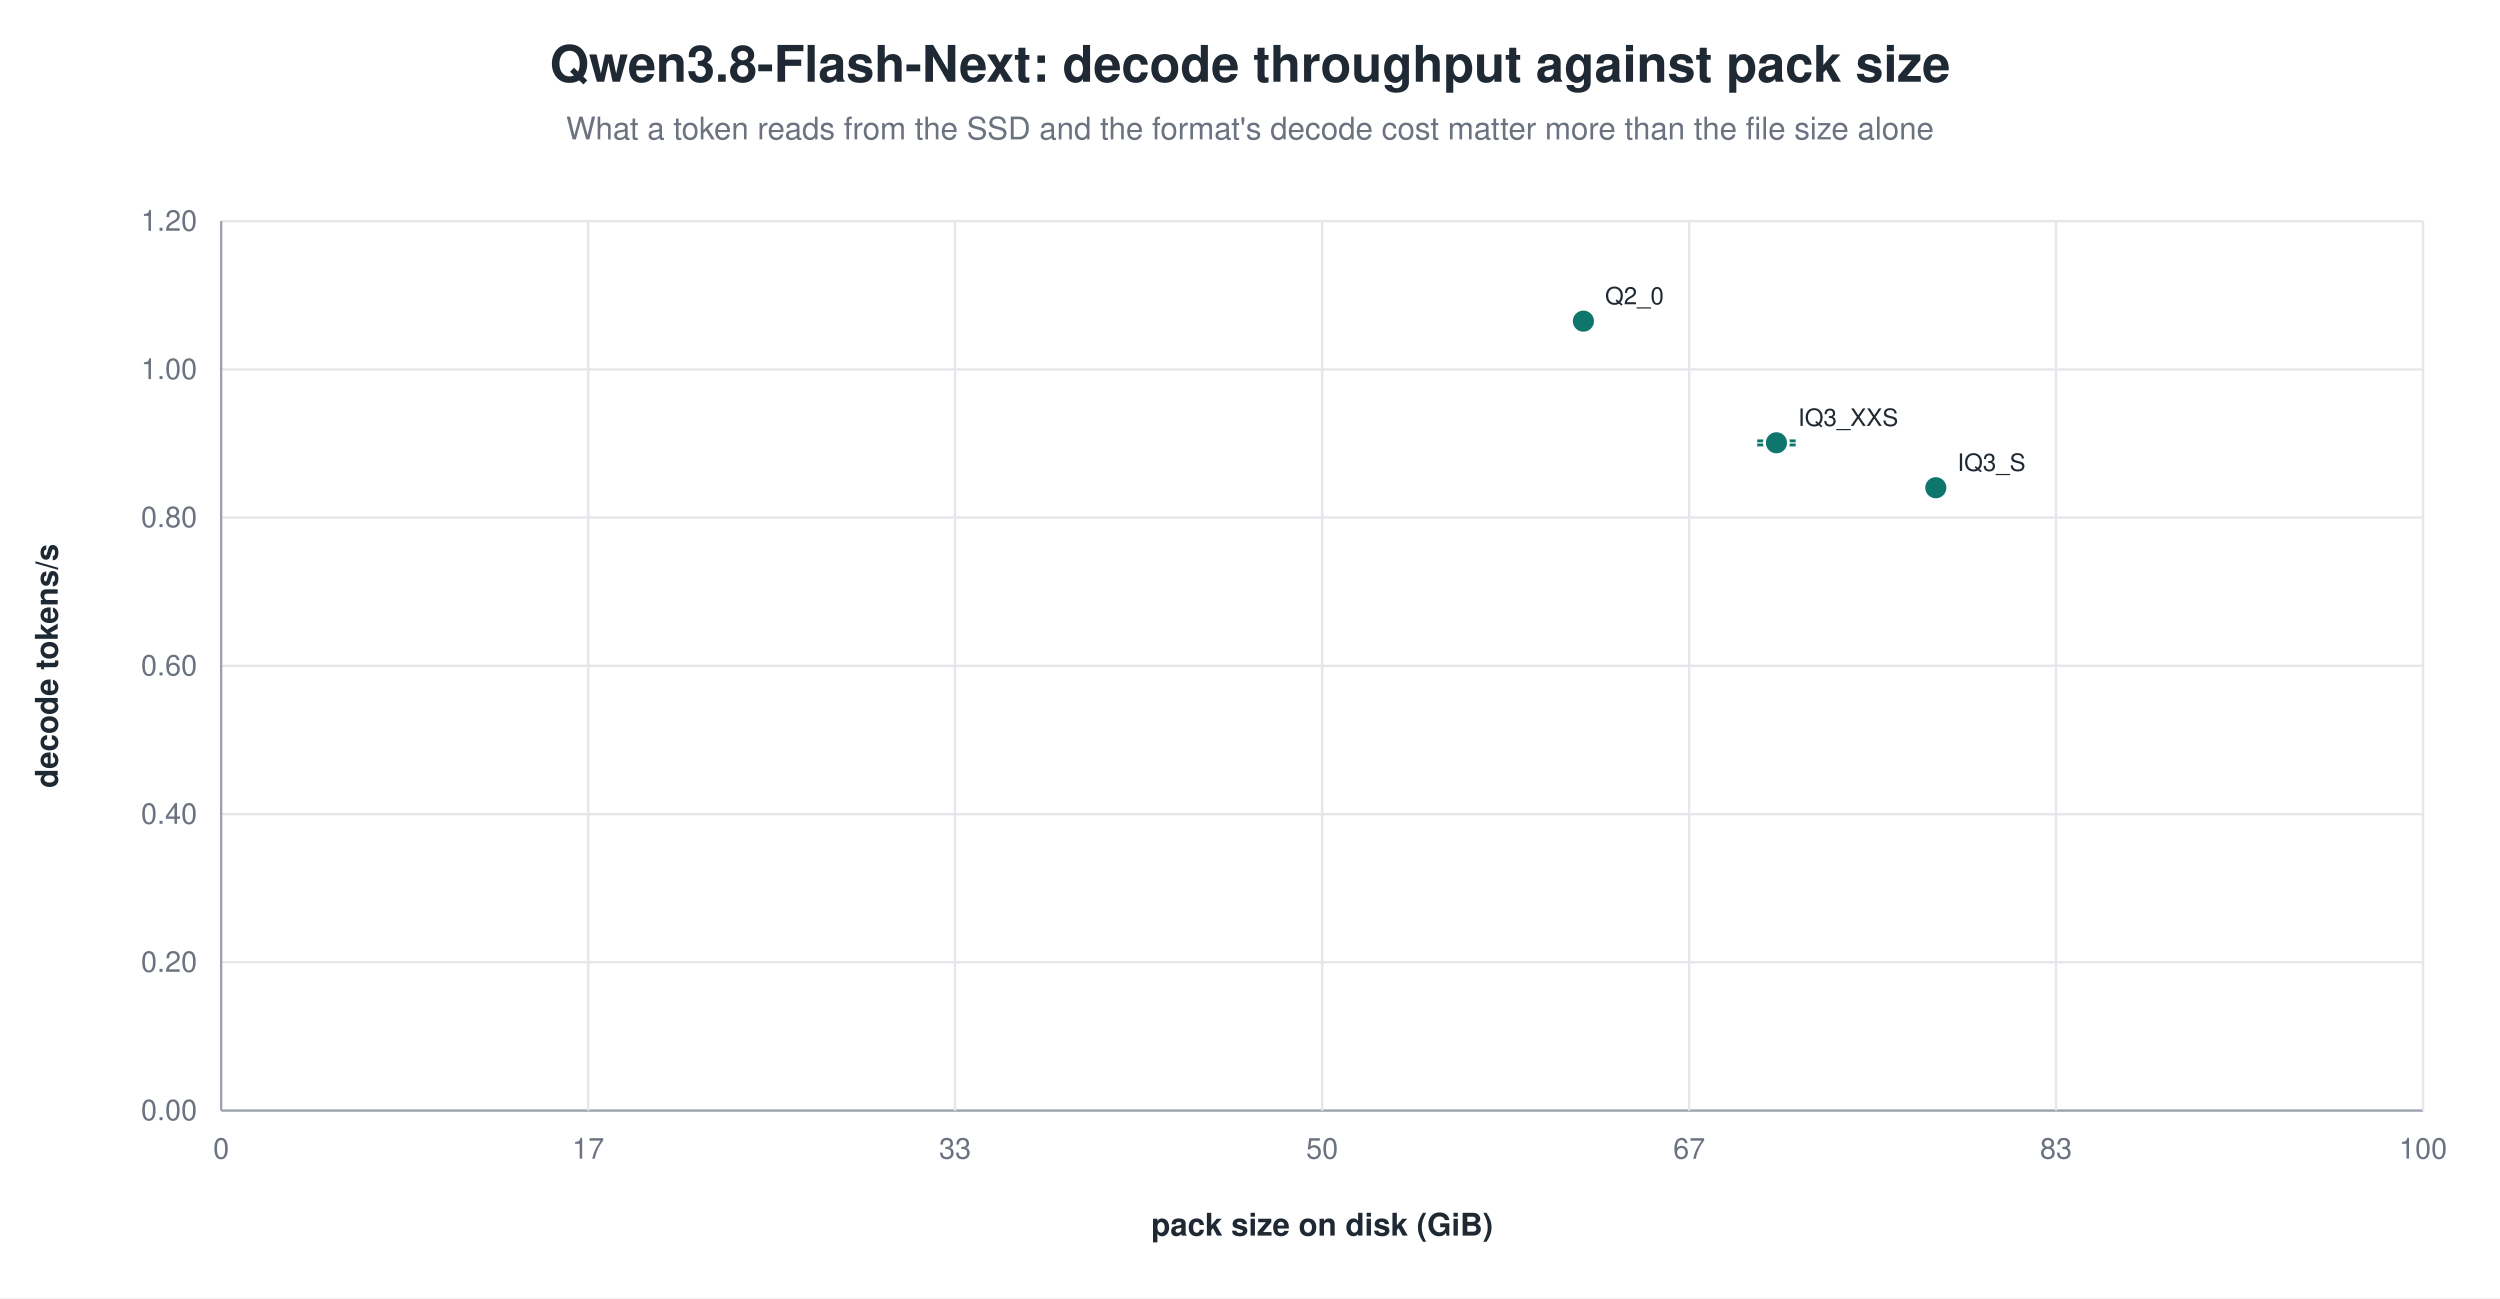
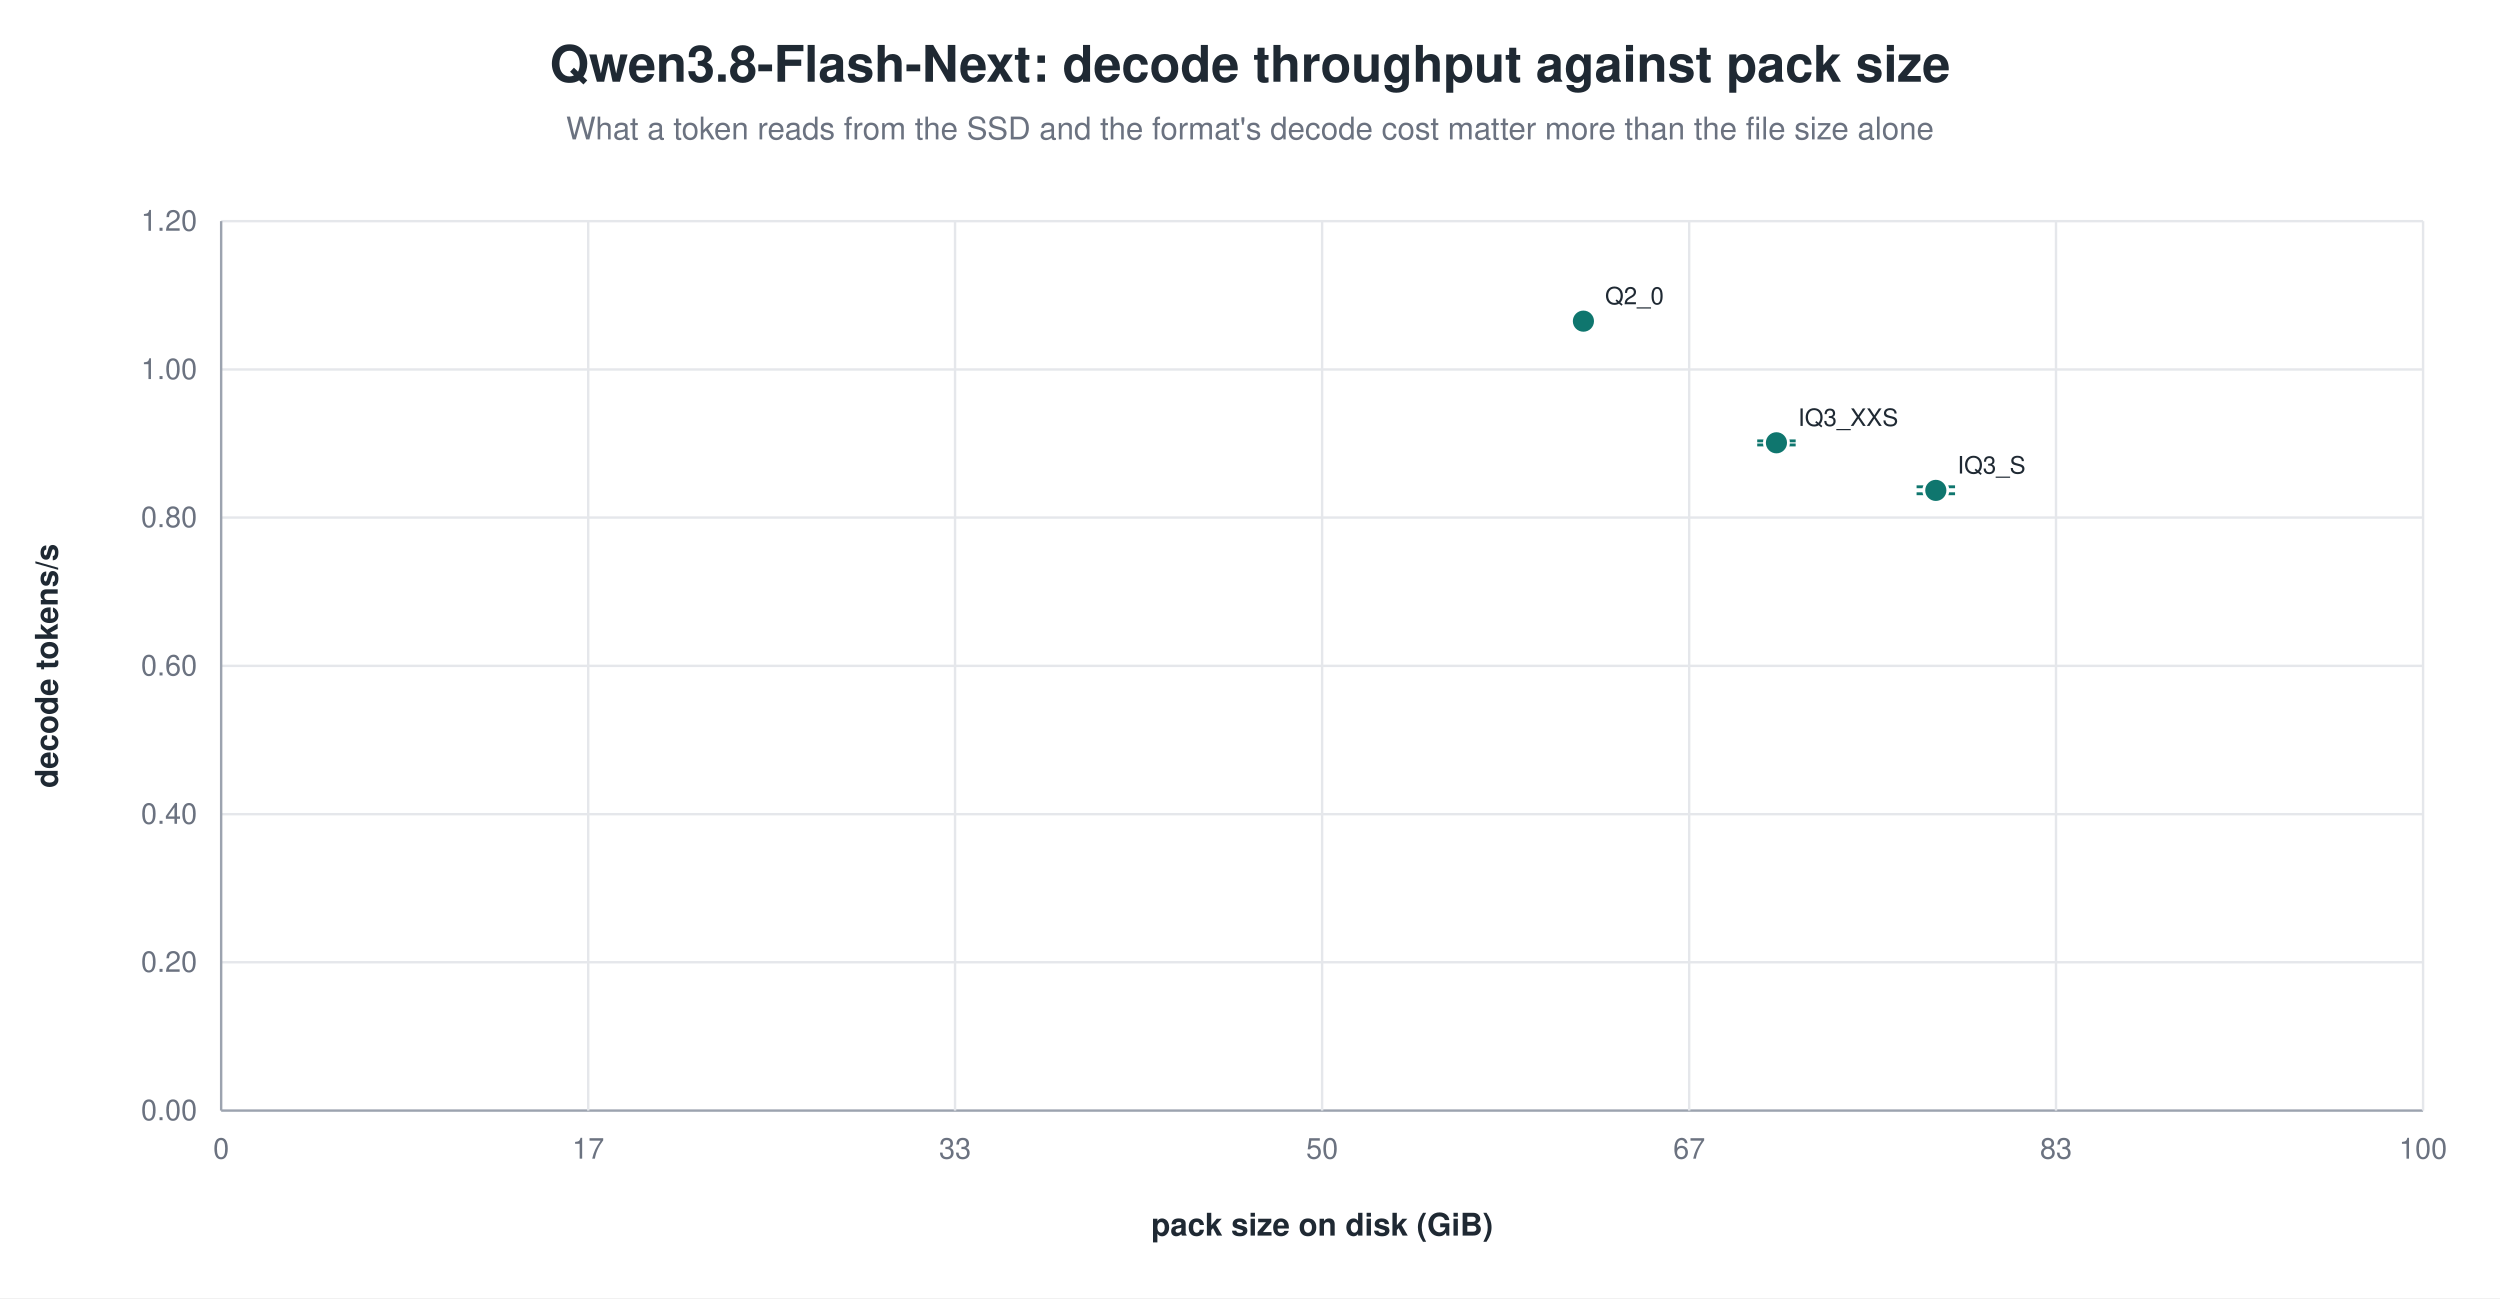
<svg xmlns="http://www.w3.org/2000/svg" width="1040" height="540" viewBox="0 0 1040 540" role="img" aria-label="Qwen3.8-Flash-Next: decode throughput against pack size">
  <rect width="1040" height="540" fill="white" />
  <text x="520.0" y="34" text-anchor="middle" font-family="Helvetica, Arial, sans-serif" font-size="21" font-weight="600" fill="#1f2933">Qwen3.8-Flash-Next: decode throughput against pack size</text>
  <text x="520.0" y="58" text-anchor="middle" font-family="Helvetica, Arial, sans-serif" font-size="13" fill="#6b7280">What a token reads from the SSD and the format's decode cost matter more than the file size alone</text>
  <line x1="92.0" y1="462.0" x2="1008.0" y2="462.0" stroke="#9ca3af" stroke-width="1.0" />
  <text x="82.0" y="466.0" text-anchor="end" font-family="Helvetica, Arial, sans-serif" font-size="12" fill="#6b7280" font-weight="400">0.00</text>
  <line x1="92.0" y1="400.3" x2="1008.0" y2="400.3" stroke="#e5e7eb" stroke-width="1.0" />
  <text x="82.0" y="404.3" text-anchor="end" font-family="Helvetica, Arial, sans-serif" font-size="12" fill="#6b7280" font-weight="400">0.20</text>
  <line x1="92.0" y1="338.7" x2="1008.0" y2="338.7" stroke="#e5e7eb" stroke-width="1.0" />
  <text x="82.0" y="342.7" text-anchor="end" font-family="Helvetica, Arial, sans-serif" font-size="12" fill="#6b7280" font-weight="400">0.40</text>
  <line x1="92.0" y1="277.0" x2="1008.0" y2="277.0" stroke="#e5e7eb" stroke-width="1.0" />
  <text x="82.0" y="281.0" text-anchor="end" font-family="Helvetica, Arial, sans-serif" font-size="12" fill="#6b7280" font-weight="400">0.60</text>
  <line x1="92.0" y1="215.3" x2="1008.0" y2="215.3" stroke="#e5e7eb" stroke-width="1.0" />
  <text x="82.0" y="219.3" text-anchor="end" font-family="Helvetica, Arial, sans-serif" font-size="12" fill="#6b7280" font-weight="400">0.80</text>
  <line x1="92.0" y1="153.7" x2="1008.0" y2="153.7" stroke="#e5e7eb" stroke-width="1.0" />
  <text x="82.0" y="157.7" text-anchor="end" font-family="Helvetica, Arial, sans-serif" font-size="12" fill="#6b7280" font-weight="400">1.00</text>
  <line x1="92.0" y1="92.0" x2="1008.0" y2="92.0" stroke="#e5e7eb" stroke-width="1.0" />
  <text x="82.0" y="96.0" text-anchor="end" font-family="Helvetica, Arial, sans-serif" font-size="12" fill="#6b7280" font-weight="400">1.20</text>
  <line x1="92.0" y1="92.0" x2="92.0" y2="462.0" stroke="#9ca3af" stroke-width="1.0" />
  <text x="92.0" y="482.0" text-anchor="middle" font-family="Helvetica, Arial, sans-serif" font-size="12" fill="#6b7280" font-weight="400">0</text>
  <line x1="244.7" y1="92.0" x2="244.7" y2="462.0" stroke="#e5e7eb" stroke-width="1.0" />
  <text x="244.7" y="482.0" text-anchor="middle" font-family="Helvetica, Arial, sans-serif" font-size="12" fill="#6b7280" font-weight="400">17</text>
  <line x1="397.3" y1="92.0" x2="397.3" y2="462.0" stroke="#e5e7eb" stroke-width="1.0" />
  <text x="397.3" y="482.0" text-anchor="middle" font-family="Helvetica, Arial, sans-serif" font-size="12" fill="#6b7280" font-weight="400">33</text>
  <line x1="550.0" y1="92.0" x2="550.0" y2="462.0" stroke="#e5e7eb" stroke-width="1.0" />
  <text x="550.0" y="482.0" text-anchor="middle" font-family="Helvetica, Arial, sans-serif" font-size="12" fill="#6b7280" font-weight="400">50</text>
  <line x1="702.7" y1="92.0" x2="702.7" y2="462.0" stroke="#e5e7eb" stroke-width="1.0" />
  <text x="702.7" y="482.0" text-anchor="middle" font-family="Helvetica, Arial, sans-serif" font-size="12" fill="#6b7280" font-weight="400">67</text>
  <line x1="855.3" y1="92.0" x2="855.3" y2="462.0" stroke="#e5e7eb" stroke-width="1.0" />
  <text x="855.3" y="482.0" text-anchor="middle" font-family="Helvetica, Arial, sans-serif" font-size="12" fill="#6b7280" font-weight="400">83</text>
  <line x1="1008.0" y1="92.0" x2="1008.0" y2="462.0" stroke="#e5e7eb" stroke-width="1.0" />
  <text x="1008.0" y="482.0" text-anchor="middle" font-family="Helvetica, Arial, sans-serif" font-size="12" fill="#6b7280" font-weight="400">100</text>
  <text x="24.0" y="277.0" text-anchor="middle" font-family="Helvetica, Arial, sans-serif" font-size="13" fill="#1f2933" font-weight="600" transform="rotate(-90.0 24.0 277.0)">decode tokens/s</text>
  <text x="550.0" y="514.0" text-anchor="middle" font-family="Helvetica, Arial, sans-serif" font-size="13" fill="#1f2933" font-weight="600">pack size on disk (GiB)</text>
  <circle cx="658.7" cy="133.6" r="5.0" fill="#0f766e" stroke="white" stroke-width="1.2" opacity="1.00" />
  <text x="667.7" y="126.6" text-anchor="start" font-family="Helvetica, Arial, sans-serif" font-size="10" fill="#1f2933" font-weight="500">Q2_0</text>
  <line x1="739.0" y1="183.4" x2="739.0" y2="185.1" stroke="#0f766e" stroke-width="1.2" />
  <line x1="731.0" y1="183.4" x2="747.0" y2="183.4" stroke="#0f766e" stroke-width="1.2" />
  <line x1="731.0" y1="185.1" x2="747.0" y2="185.1" stroke="#0f766e" stroke-width="1.2" />
  <circle cx="739.0" cy="184.2" r="5.0" fill="#0f766e" stroke="white" stroke-width="1.2" opacity="1.00" />
  <text x="748.0" y="177.2" text-anchor="start" font-family="Helvetica, Arial, sans-serif" font-size="10" fill="#1f2933" font-weight="500">IQ3_XXS</text>
-   <circle cx="805.3" cy="202.9" r="5.0" fill="#0f766e" stroke="white" stroke-width="1.2" opacity="1.00" />
-   <text x="814.3" y="195.9" text-anchor="start" font-family="Helvetica, Arial, sans-serif" font-size="10" fill="#1f2933" font-weight="500">IQ3_S</text>
+   <line x1="805.3" y1="202.5" x2="805.3" y2="205.4" stroke="#0f766e" stroke-width="1.2" />
+   <line x1="797.3" y1="202.5" x2="813.3" y2="202.5" stroke="#0f766e" stroke-width="1.2" />
+   <line x1="797.3" y1="205.4" x2="813.3" y2="205.4" stroke="#0f766e" stroke-width="1.2" />
+   <circle cx="805.3" cy="204.0" r="5.0" fill="#0f766e" stroke="white" stroke-width="1.2" opacity="1.00" />
+   <text x="814.3" y="197.0" text-anchor="start" font-family="Helvetica, Arial, sans-serif" font-size="10" fill="#1f2933" font-weight="500">IQ3_S</text>
</svg>
